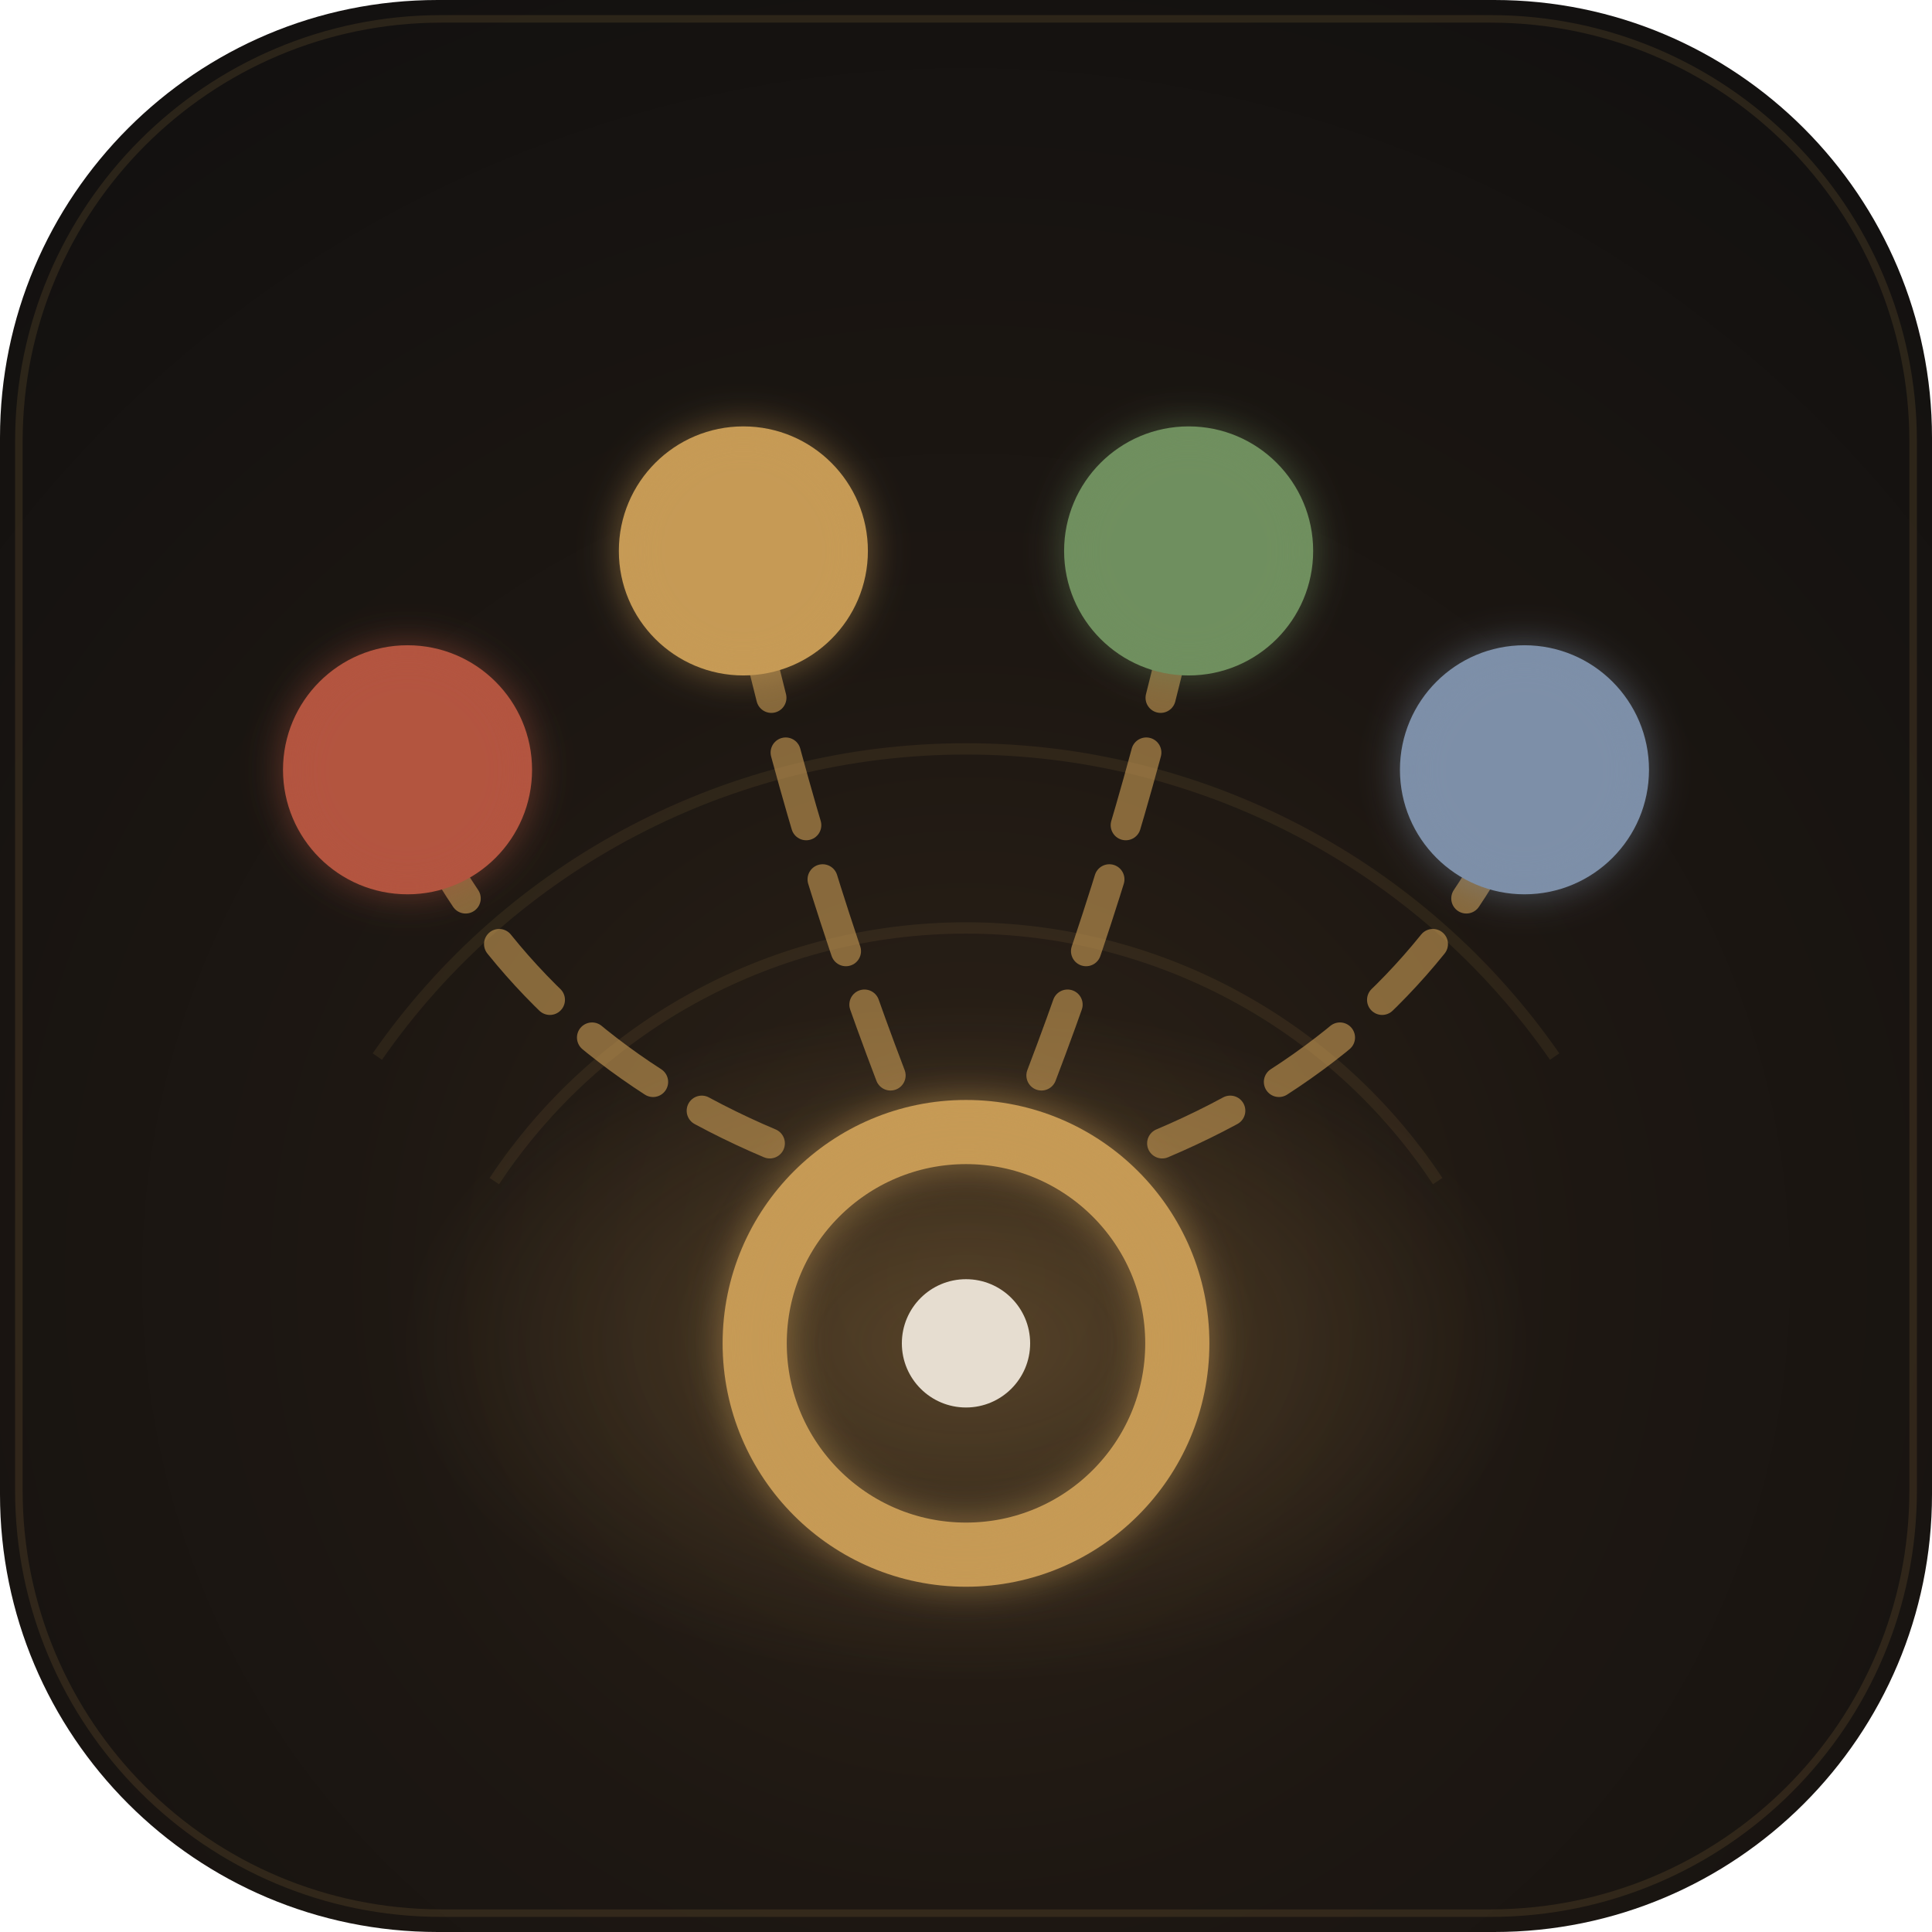
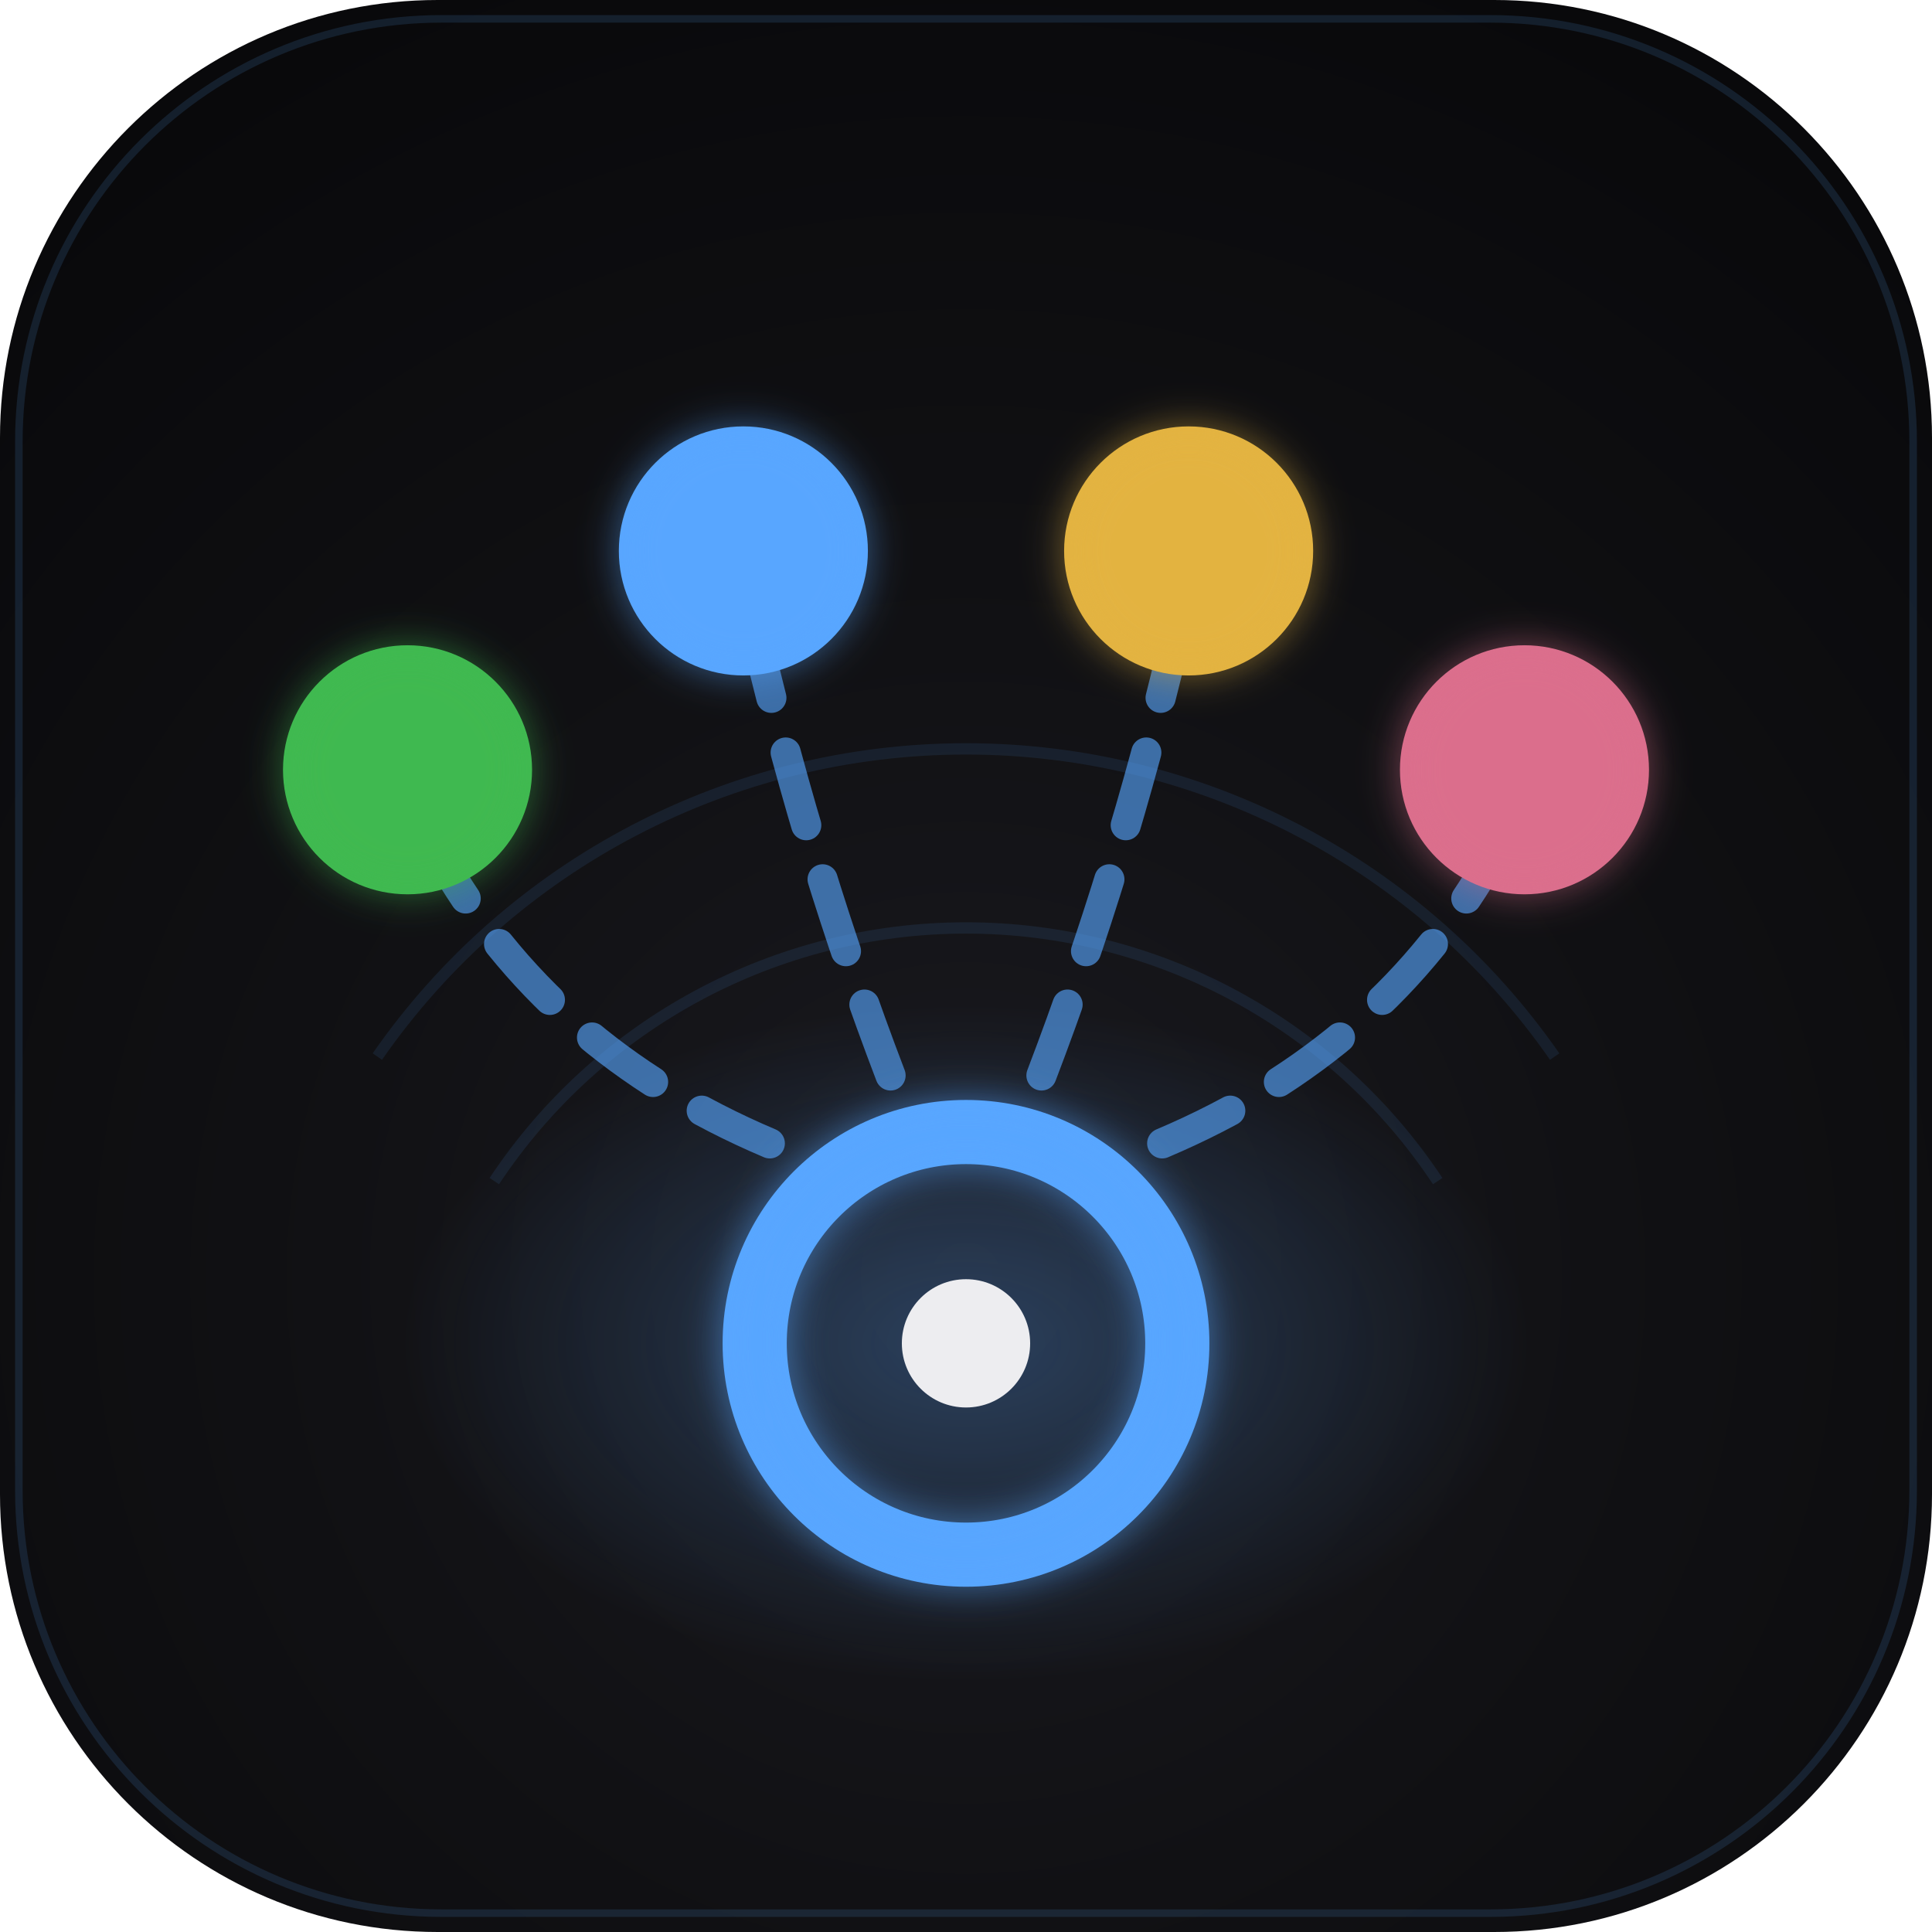
<svg xmlns="http://www.w3.org/2000/svg" width="1024" height="1024" viewBox="0 0 1024 1024">
  <defs>
    <radialGradient id="pit" cx="50%" cy="66%" r="72%">
-       <stop offset="0%" stop-color="#2e2318" />
-       <stop offset="45%" stop-color="#1d1712" />
-       <stop offset="100%" stop-color="#131110" />
+       <stop offset="0%" stop-color="#1a1a20" />
+       <stop offset="45%" stop-color="#111114" />
+       <stop offset="100%" stop-color="#09090b" />
    </radialGradient>
    <radialGradient id="glow" cx="50%" cy="50%" r="50%">
-       <stop offset="0%" stop-color="#c69a55" stop-opacity="0.55" />
-       <stop offset="100%" stop-color="#c69a55" stop-opacity="0" />
+       <stop offset="0%" stop-color="#58a6ff" stop-opacity="0.55" />
+       <stop offset="100%" stop-color="#58a6ff" stop-opacity="0" />
    </radialGradient>
    <filter id="soft" x="-60%" y="-60%" width="220%" height="220%">
      <feGaussianBlur stdDeviation="10" />
    </filter>
  </defs>
  <rect x="0" y="0" width="1024" height="1024" rx="232" fill="url(#pit)" />
-   <rect x="10" y="10" width="1004" height="1004" rx="224" fill="none" stroke="#c69a55" stroke-opacity="0.14" stroke-width="4" />
-   <g fill="none" stroke="#c69a55" stroke-opacity="0.10" stroke-width="6">
+   <rect x="10" y="10" width="1004" height="1004" rx="224" fill="none" stroke="#58a6ff" stroke-opacity="0.14" stroke-width="4" />
+   <g fill="none" stroke="#58a6ff" stroke-opacity="0.10" stroke-width="6">
    <path d="M 200 560 A 380 380 0 0 1 824 560" />
    <path d="M 262 626 A 300 300 0 0 1 762 626" />
  </g>
  <ellipse cx="512" cy="712" rx="300" ry="180" fill="url(#glow)" opacity="0.5" />
-   <g fill="none" stroke="#c69a55" stroke-width="16" stroke-linecap="round" stroke-dasharray="40 30" stroke-opacity="0.62">
+   <g fill="none" stroke="#58a6ff" stroke-width="16" stroke-linecap="round" stroke-dasharray="40 30" stroke-opacity="0.62">
    <path d="M 408 606 Q 290 556 232 452" />
    <path d="M 472 570 Q 430 460 402 342" />
    <path d="M 552 570 Q 594 460 622 342" />
    <path d="M 616 606 Q 734 556 792 452" />
  </g>
  <g>
-     <circle cx="216" cy="408" r="66" fill="#b3543f" />
-     <circle cx="216" cy="408" r="66" fill="#b3543f" filter="url(#soft)" opacity="0.5" />
-     <circle cx="394" cy="292" r="66" fill="#c69a55" />
-     <circle cx="394" cy="292" r="66" fill="#c69a55" filter="url(#soft)" opacity="0.5" />
-     <circle cx="630" cy="292" r="66" fill="#6f8f5e" />
-     <circle cx="630" cy="292" r="66" fill="#6f8f5e" filter="url(#soft)" opacity="0.5" />
-     <circle cx="808" cy="408" r="66" fill="#7d8fa8" />
-     <circle cx="808" cy="408" r="66" fill="#7d8fa8" filter="url(#soft)" opacity="0.5" />
+     <circle cx="216" cy="408" r="66" fill="#3fb950" />
+     <circle cx="216" cy="408" r="66" fill="#3fb950" filter="url(#soft)" opacity="0.5" />
+     <circle cx="394" cy="292" r="66" fill="#58a6ff" />
+     <circle cx="394" cy="292" r="66" fill="#58a6ff" filter="url(#soft)" opacity="0.5" />
+     <circle cx="630" cy="292" r="66" fill="#e3b341" />
+     <circle cx="630" cy="292" r="66" fill="#e3b341" filter="url(#soft)" opacity="0.5" />
+     <circle cx="808" cy="408" r="66" fill="#db6e8c" />
+     <circle cx="808" cy="408" r="66" fill="#db6e8c" filter="url(#soft)" opacity="0.5" />
  </g>
-   <circle cx="512" cy="712" r="112" fill="none" stroke="#c69a55" stroke-width="34" />
-   <circle cx="512" cy="712" r="112" fill="none" stroke="#c69a55" stroke-width="34" filter="url(#soft)" opacity="0.55" />
-   <circle cx="512" cy="712" r="34" fill="#e6ddd0" />
+   <circle cx="512" cy="712" r="112" fill="none" stroke="#58a6ff" stroke-width="34" />
+   <circle cx="512" cy="712" r="112" fill="none" stroke="#58a6ff" stroke-width="34" filter="url(#soft)" opacity="0.55" />
+   <circle cx="512" cy="712" r="34" fill="#ededf0" />
</svg>
